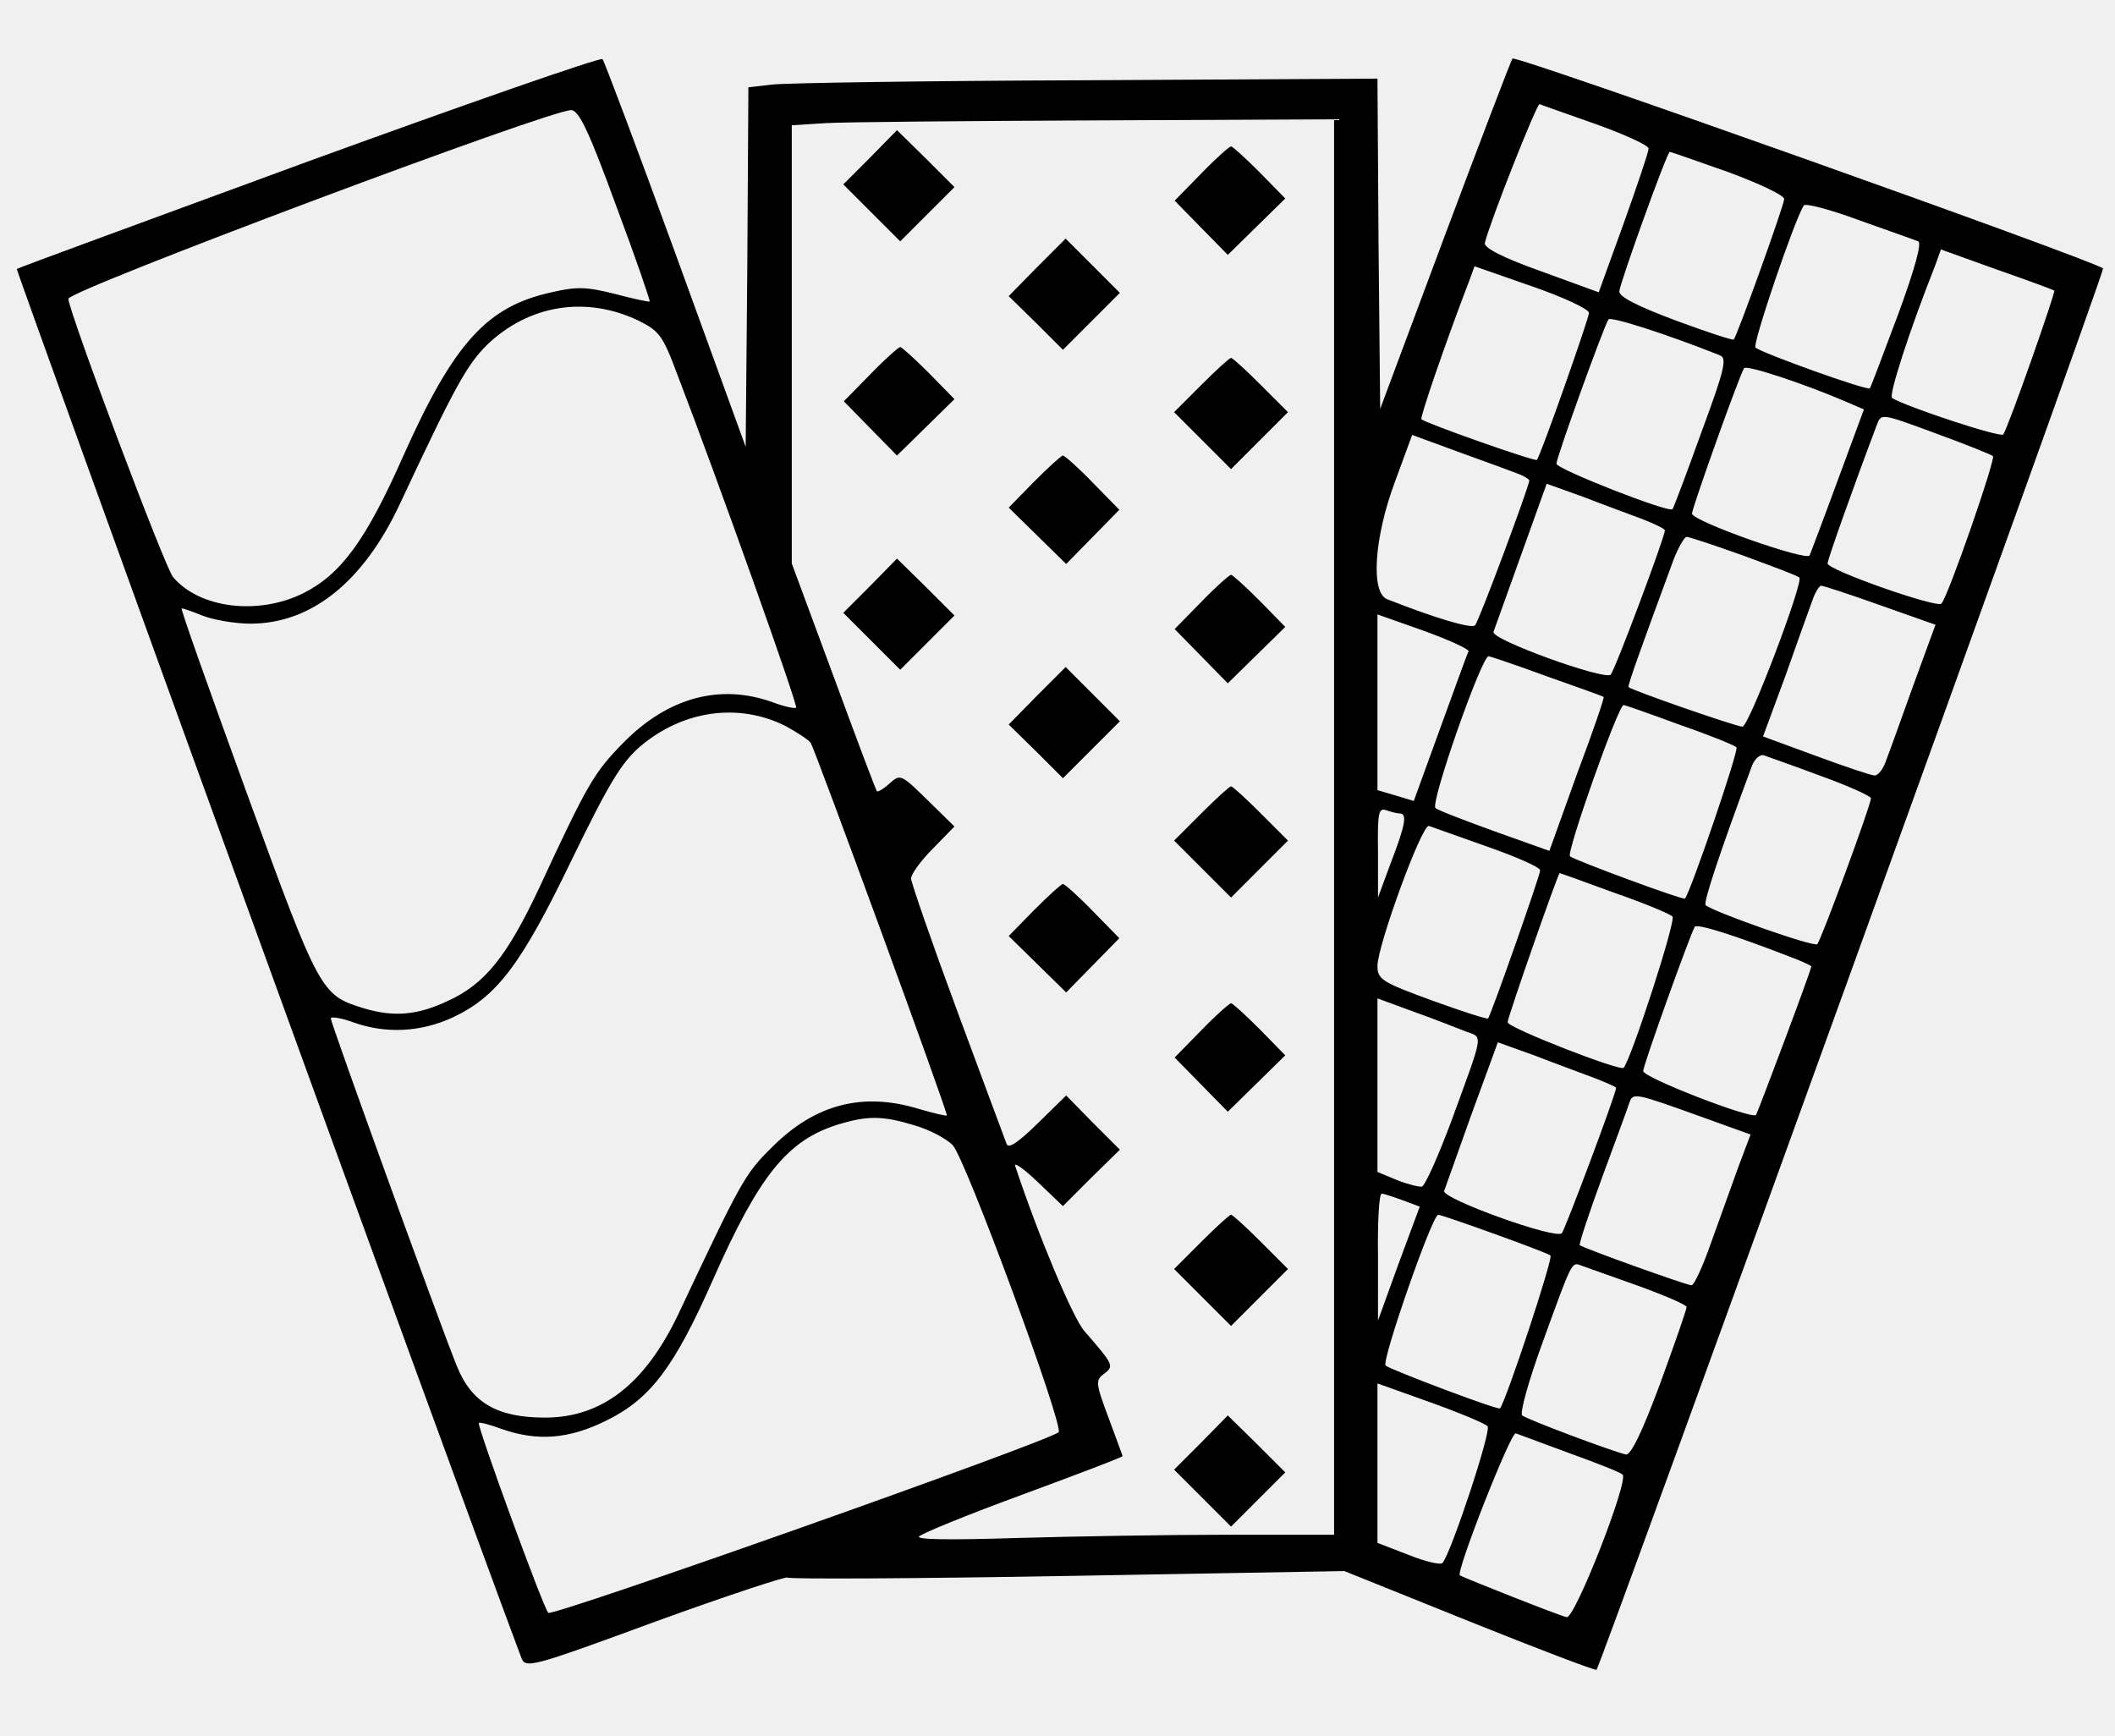
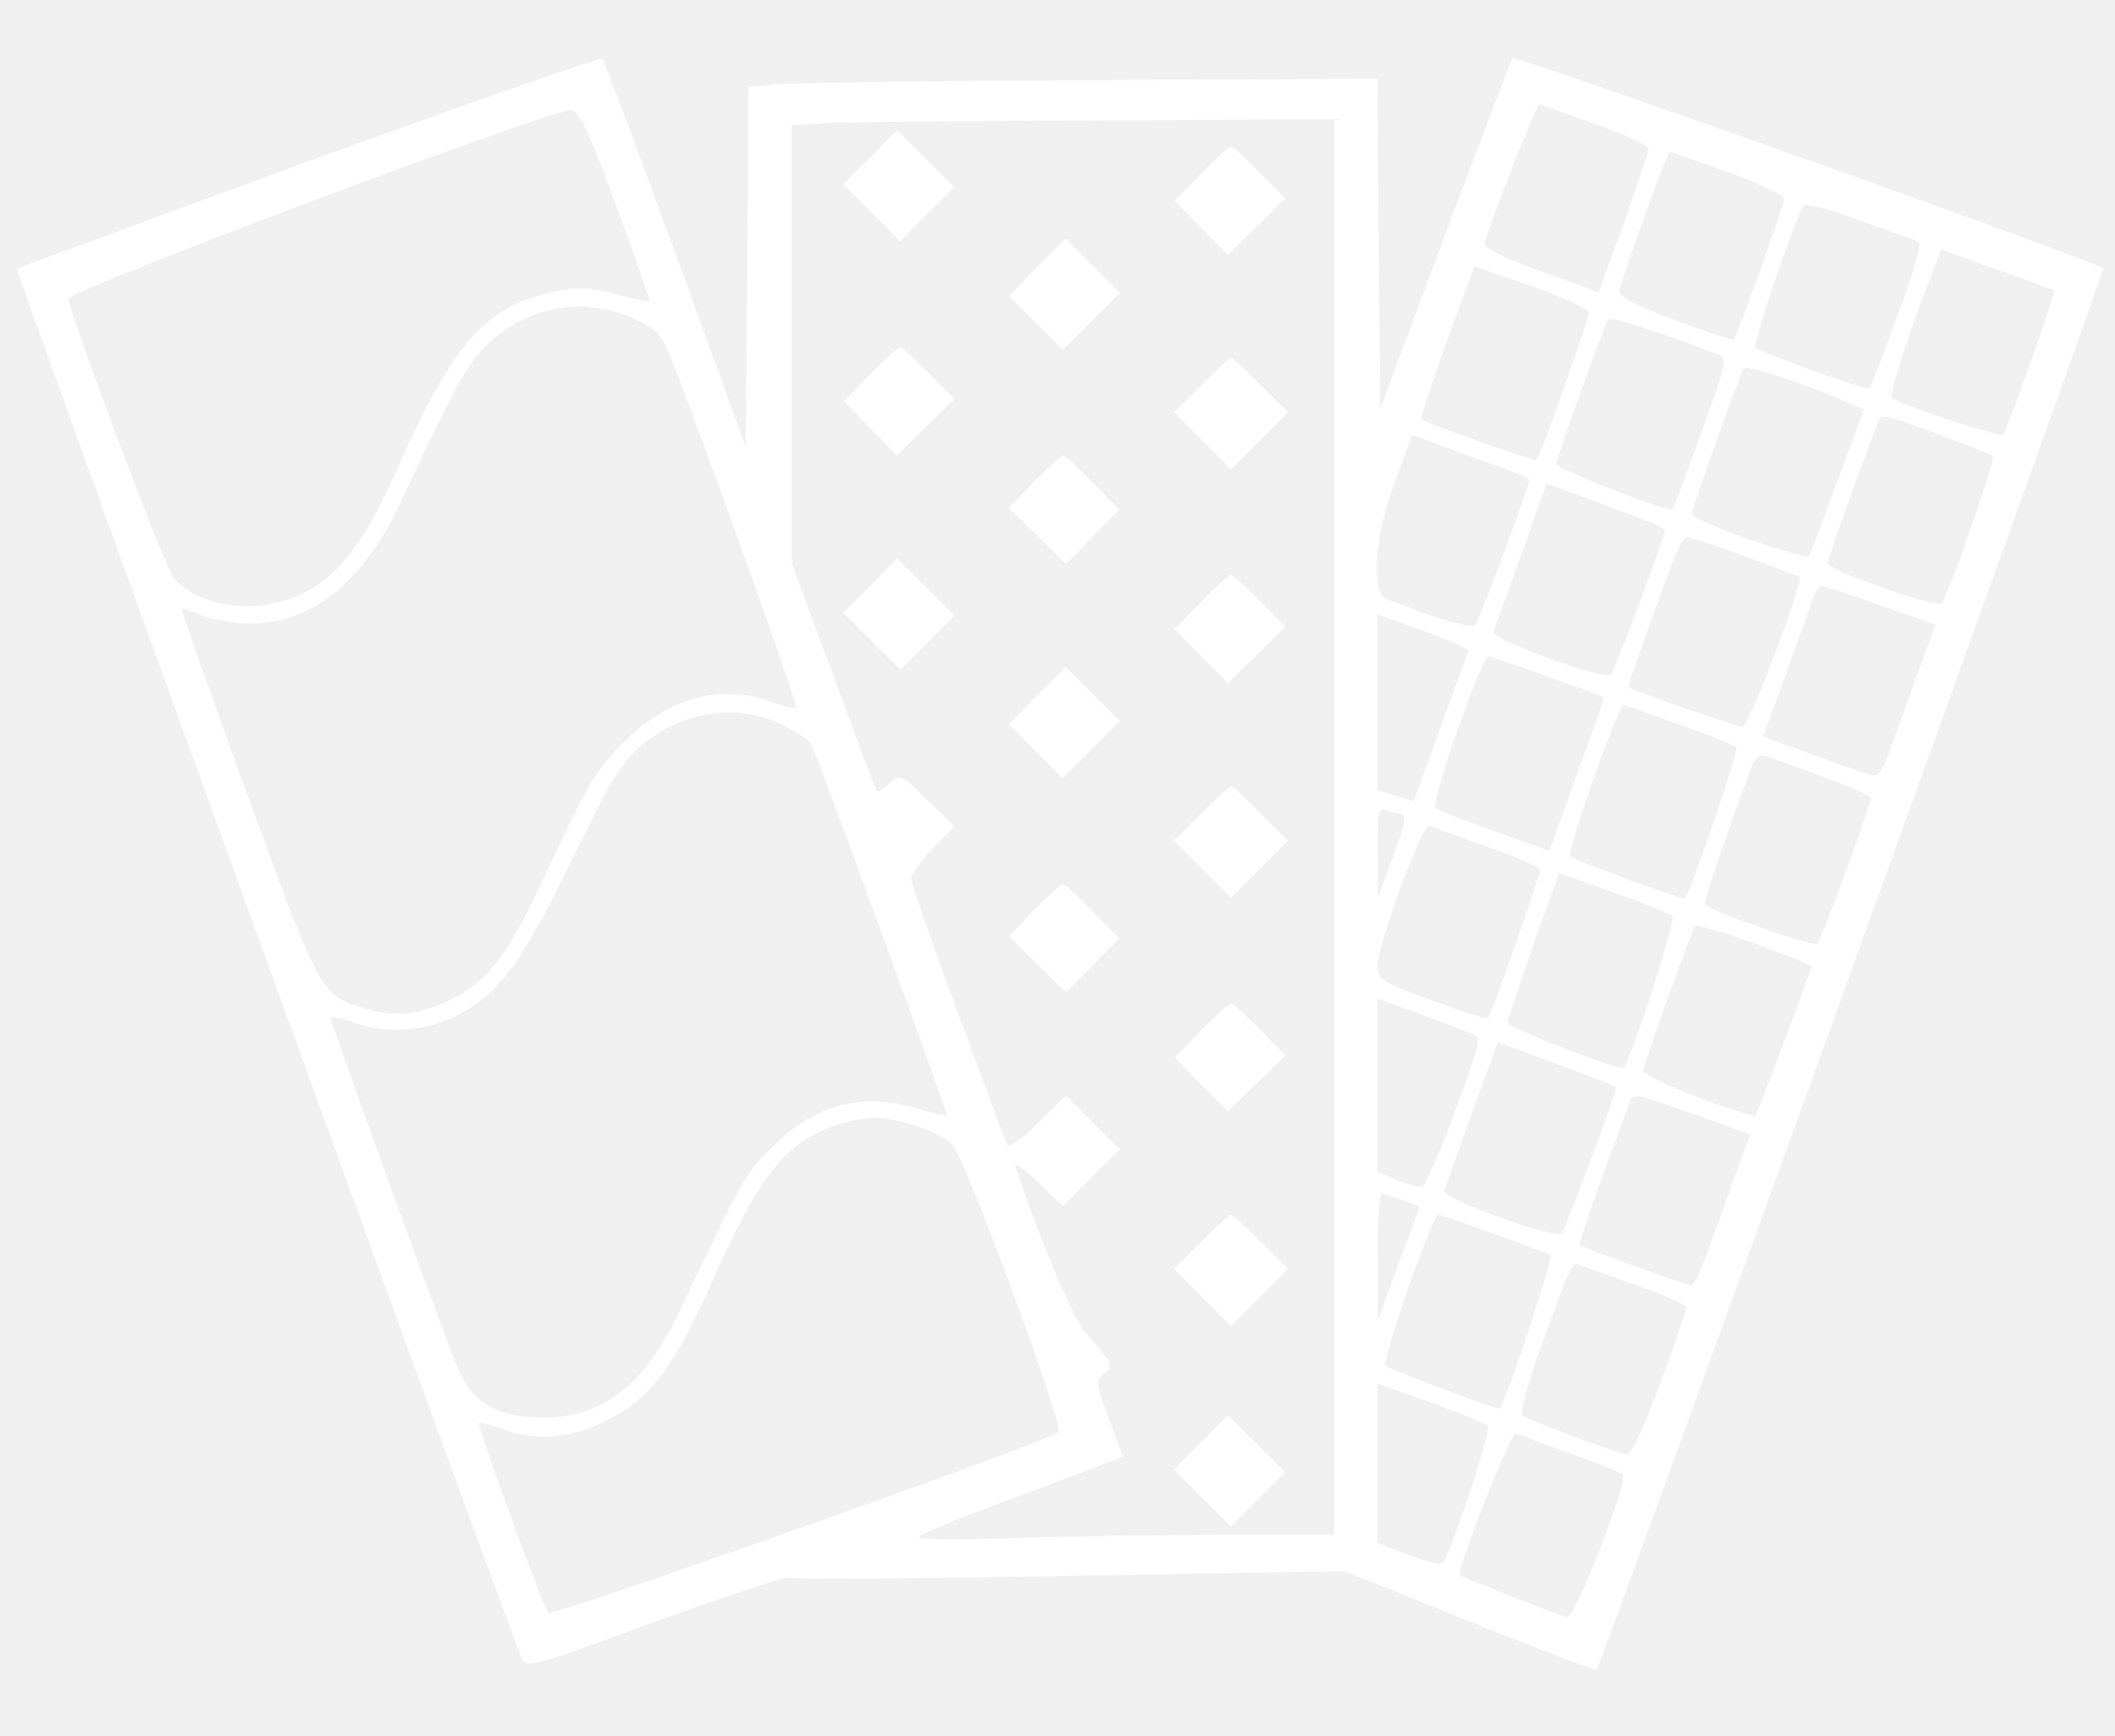
<svg xmlns="http://www.w3.org/2000/svg" version="1.0" width="390pt" height="320pt" viewBox="0 0 390 320" preserveAspectRatio="xMidYMid meet">
-   <g transform="translate(0,320) scale(0.1,-0.1)" fill="#000000" stroke="none">
+   <g transform="translate(0,320) scale(0.1,-0.1)" fill="white" stroke="none">
    <path d="M570 2903 c-294 -108 -537 -197 -539 -199 -2 -2 796 -2203 930 -2560 8 -21 14 -20 248 66 132 48 242 84 243 81 2 -3 233 -2 515 3 l512 9 231 -93 c127 -51 232 -91 234 -89 8 9 938 2580 934 2584 -12 13 -1083 394 -1089 387 -3 -4 -59 -151 -125 -327 l-119 -319 -3 304 -2 305 -538 -3 c-295 -1 -556 -5 -579 -8 l-43 -5 -2 -331 -3 -332 -129 355 c-71 195 -132 357 -135 360 -3 4 -247 -81 -541 -188z m2373 68 c53 -19 97 -39 97 -45 0 -6 -21 -68 -46 -138 l-46 -127 -107 39 c-70 25 -105 43 -103 52 9 38 96 258 101 256 4 -2 51 -18 104 -37z m-1807 -150 c36 -96 63 -175 62 -177 -2 -1 -30 5 -64 14 -52 13 -70 14 -117 3 -119 -26 -180 -93 -273 -301 -69 -156 -115 -219 -185 -254 -83 -41 -191 -28 -240 30 -15 18 -190 483 -193 513 -1 15 894 351 928 348 14 -2 32 -39 82 -176z m1324 -1146 l0 -1305 -197 0 c-109 0 -283 -3 -388 -6 -126 -4 -187 -3 -180 3 6 6 92 41 193 78 100 37 182 68 182 70 0 1 -12 33 -26 71 -24 64 -24 69 -8 81 19 14 17 17 -36 78 -21 23 -86 178 -128 305 -3 8 16 -5 42 -30 l46 -44 52 52 53 52 -50 50 -49 50 -53 -52 c-37 -36 -54 -47 -57 -37 -3 8 -44 118 -91 245 -47 127 -85 237 -85 244 0 8 18 33 40 55 l40 41 -50 49 c-49 48 -50 48 -70 30 -11 -10 -22 -16 -23 -14 -2 2 -38 98 -80 212 l-77 208 0 404 0 404 63 4 c34 2 259 4 500 5 l437 2 0 -1305z m726 1208 c57 -21 104 -43 104 -50 0 -11 -87 -253 -93 -259 -2 -2 -50 14 -107 35 -72 27 -105 44 -104 54 2 18 88 257 93 257 2 0 50 -17 107 -37z m351 -128 c7 -2 -5 -48 -37 -135 -27 -72 -50 -133 -52 -136 -5 -5 -199 65 -211 75 -6 6 71 233 89 262 2 5 48 -7 102 -27 53 -19 102 -36 109 -39z m251 -91 c3 -2 -84 -250 -94 -265 -4 -7 -179 51 -205 67 -7 4 32 125 80 246 l10 28 103 -37 c57 -20 104 -37 106 -39z m-858 -41 c0 -10 -89 -263 -96 -271 -2 -4 -204 67 -213 75 -3 2 41 132 90 260 l8 22 106 -37 c58 -20 105 -42 105 -49z m-1753 -14 c38 -19 45 -27 71 -97 75 -195 224 -613 220 -617 -2 -2 -22 2 -43 10 -97 35 -193 9 -275 -74 -55 -56 -66 -75 -157 -271 -58 -123 -99 -175 -168 -206 -55 -26 -99 -30 -155 -13 -78 24 -81 29 -214 394 -68 187 -123 341 -121 343 1 1 18 -5 38 -13 20 -8 60 -15 89 -15 112 0 208 77 275 220 103 220 124 257 161 294 77 74 182 91 279 45z m1994 -64 c14 -5 10 -24 -34 -143 -27 -75 -51 -139 -53 -141 -7 -7 -214 74 -214 84 0 11 86 250 96 266 4 6 107 -27 205 -66z m236 -87 l30 -13 -48 -130 c-26 -71 -50 -134 -52 -139 -4 -12 -217 63 -217 77 0 10 87 254 96 268 4 7 115 -30 191 -63z m268 -99 c5 -6 -82 -257 -95 -272 -8 -9 -210 62 -210 74 0 7 45 134 91 256 8 21 8 21 108 -16 55 -20 102 -39 106 -42z m-872 -34 c9 -4 17 -9 17 -11 0 -10 -93 -260 -100 -267 -6 -7 -73 13 -162 48 -31 12 -24 114 14 216 l32 87 90 -33 c50 -18 99 -36 109 -40z m225 -82 c23 -9 42 -18 42 -21 0 -12 -92 -258 -100 -266 -11 -11 -222 65 -216 79 2 6 25 70 51 142 l47 131 67 -24 c36 -14 85 -32 109 -41z m188 -68 c54 -20 100 -37 102 -40 8 -8 -93 -275 -105 -275 -11 0 -204 67 -210 73 -2 3 23 72 83 235 9 23 20 42 24 42 5 0 53 -16 106 -35z m251 -91 l102 -36 -41 -112 c-22 -61 -44 -123 -50 -138 -5 -16 -15 -28 -21 -28 -6 0 -54 16 -108 36 l-98 36 41 111 c22 62 44 124 50 140 5 15 13 27 16 27 4 0 53 -16 109 -36z m-759 -85 c-2 -3 -25 -67 -52 -141 l-49 -135 -33 10 -34 10 0 162 0 162 85 -30 c47 -17 84 -34 83 -38z m144 -46 c57 -20 104 -37 105 -38 2 -1 -20 -65 -49 -142 l-51 -142 -101 36 c-55 20 -105 39 -109 43 -10 9 85 280 98 280 2 0 50 -16 107 -37z m244 -89 c55 -19 102 -38 106 -42 5 -5 -85 -268 -95 -279 -4 -3 -204 71 -212 78 -7 7 89 279 99 279 2 0 48 -16 102 -36z m-1647 -3 c22 -12 43 -26 46 -31 9 -15 254 -684 251 -687 -1 -1 -24 4 -51 12 -104 32 -192 9 -271 -70 -51 -50 -57 -62 -174 -310 -61 -127 -140 -189 -245 -189 -89 0 -136 28 -163 96 -33 82 -232 631 -232 640 0 4 19 1 41 -7 61 -22 126 -18 184 9 81 38 126 97 219 290 69 142 92 180 127 210 78 66 181 81 268 37z m1909 -92 c50 -18 92 -37 92 -41 0 -12 -92 -262 -99 -269 -6 -6 -193 60 -206 72 -4 5 24 91 86 258 5 12 15 21 22 18 6 -2 54 -19 105 -38z m-777 -69 c14 0 11 -20 -16 -90 l-24 -65 0 84 c-1 72 1 82 15 77 9 -3 20 -6 25 -6z m161 -61 c54 -19 98 -38 98 -44 0 -9 -90 -265 -96 -273 -1 -2 -48 13 -103 33 -93 34 -101 39 -101 64 0 37 82 262 95 258 5 -2 54 -19 107 -38z m234 -85 c55 -19 103 -39 108 -44 7 -7 -75 -260 -90 -279 -6 -7 -214 74 -214 84 0 9 93 275 96 275 1 0 46 -16 100 -36z m337 -123 c15 -6 27 -12 27 -13 0 -7 -99 -270 -102 -274 -9 -8 -208 69 -208 81 0 11 86 250 95 266 5 6 70 -14 188 -60z m-610 -133 c32 -12 34 1 -27 -166 -24 -64 -48 -118 -54 -120 -5 -1 -26 4 -46 12 l-36 15 0 160 0 160 68 -25 c37 -13 79 -30 95 -36z m235 -85 c23 -9 42 -17 42 -19 0 -11 -94 -261 -100 -268 -12 -12 -222 64 -217 78 2 6 25 70 51 143 l48 131 67 -24 c36 -14 85 -32 109 -41z m190 -69 l100 -36 -23 -61 c-12 -34 -35 -97 -50 -139 -15 -43 -31 -78 -36 -78 -9 0 -201 69 -206 74 -2 1 17 59 42 127 25 68 48 130 50 137 6 17 12 16 123 -24z m-1442 -19 c28 -8 60 -25 71 -37 24 -26 206 -520 195 -529 -21 -18 -934 -341 -941 -333 -10 11 -132 346 -128 350 1 2 21 -3 42 -11 66 -23 124 -19 194 16 81 40 125 99 196 260 85 192 137 256 229 285 55 17 83 17 142 -1z m900 -138 l32 -12 -39 -105 -38 -105 0 118 c-1 64 2 117 7 116 4 0 21 -6 38 -12z m169 -62 c53 -19 100 -37 104 -40 6 -3 -81 -266 -93 -282 -3 -4 -204 72 -211 79 -8 8 86 278 97 278 4 0 50 -16 103 -35z m263 -95 c50 -18 92 -36 92 -40 0 -5 -22 -68 -49 -142 -33 -89 -54 -132 -63 -130 -29 7 -183 65 -191 72 -5 4 12 65 38 136 53 146 53 147 69 141 6 -2 53 -19 104 -37z m-275 -260 c8 -7 -67 -233 -83 -252 -3 -4 -31 2 -63 15 l-57 22 0 147 0 147 98 -35 c53 -19 101 -39 105 -44z m152 -50 c50 -18 93 -35 97 -39 12 -11 -88 -266 -103 -263 -12 2 -188 72 -197 77 -8 6 94 265 103 262 5 -2 51 -19 100 -37z" />
    <path d="M1605 2910 l-50 -50 53 -53 52 -52 50 50 50 50 -53 53 -53 52 -49 -50z" />
    <path d="M2215 2880 l-49 -50 49 -50 49 -50 53 52 53 52 -47 48 c-26 26 -50 48 -53 48 -3 0 -28 -22 -55 -50z" />
    <path d="M1912 2707 l-52 -53 50 -49 50 -50 53 53 52 52 -50 50 -50 50 -53 -53z" />
    <path d="M1605 2510 l-49 -50 49 -50 49 -50 53 52 53 52 -47 48 c-26 26 -50 48 -53 48 -3 0 -28 -22 -55 -50z" />
    <path d="M2215 2490 l-50 -50 53 -53 52 -52 52 52 53 53 -50 50 c-27 27 -52 50 -55 50 -3 0 -28 -23 -55 -50z" />
    <path d="M1907 2312 l-47 -48 53 -52 53 -52 49 50 49 50 -49 50 c-27 28 -52 50 -55 50 -3 0 -27 -22 -53 -48z" />
    <path d="M1605 2120 l-50 -50 53 -53 52 -52 50 50 50 50 -53 53 -53 52 -49 -50z" />
    <path d="M2215 2090 l-49 -50 49 -50 49 -50 53 52 53 52 -47 48 c-26 26 -50 48 -53 48 -3 0 -28 -22 -55 -50z" />
    <path d="M1912 1917 l-52 -53 50 -49 50 -50 53 53 52 52 -50 50 -50 50 -53 -53z" />
    <path d="M2215 1700 l-50 -50 53 -53 52 -52 52 52 53 53 -50 50 c-27 27 -52 50 -55 50 -3 0 -28 -23 -55 -50z" />
    <path d="M1907 1522 l-47 -48 53 -52 53 -52 49 50 49 50 -49 50 c-27 28 -52 50 -55 50 -3 0 -27 -22 -53 -48z" />
    <path d="M2215 1300 l-49 -50 49 -50 49 -50 53 52 53 52 -47 48 c-26 26 -50 48 -53 48 -3 0 -28 -22 -55 -50z" />
    <path d="M2215 910 l-50 -50 53 -53 52 -52 52 52 53 53 -50 50 c-27 27 -52 50 -55 50 -3 0 -28 -23 -55 -50z" />
    <path d="M2215 540 l-50 -50 53 -53 52 -52 50 50 50 50 -53 53 -53 52 -49 -50z" />
  </g>
</svg>
